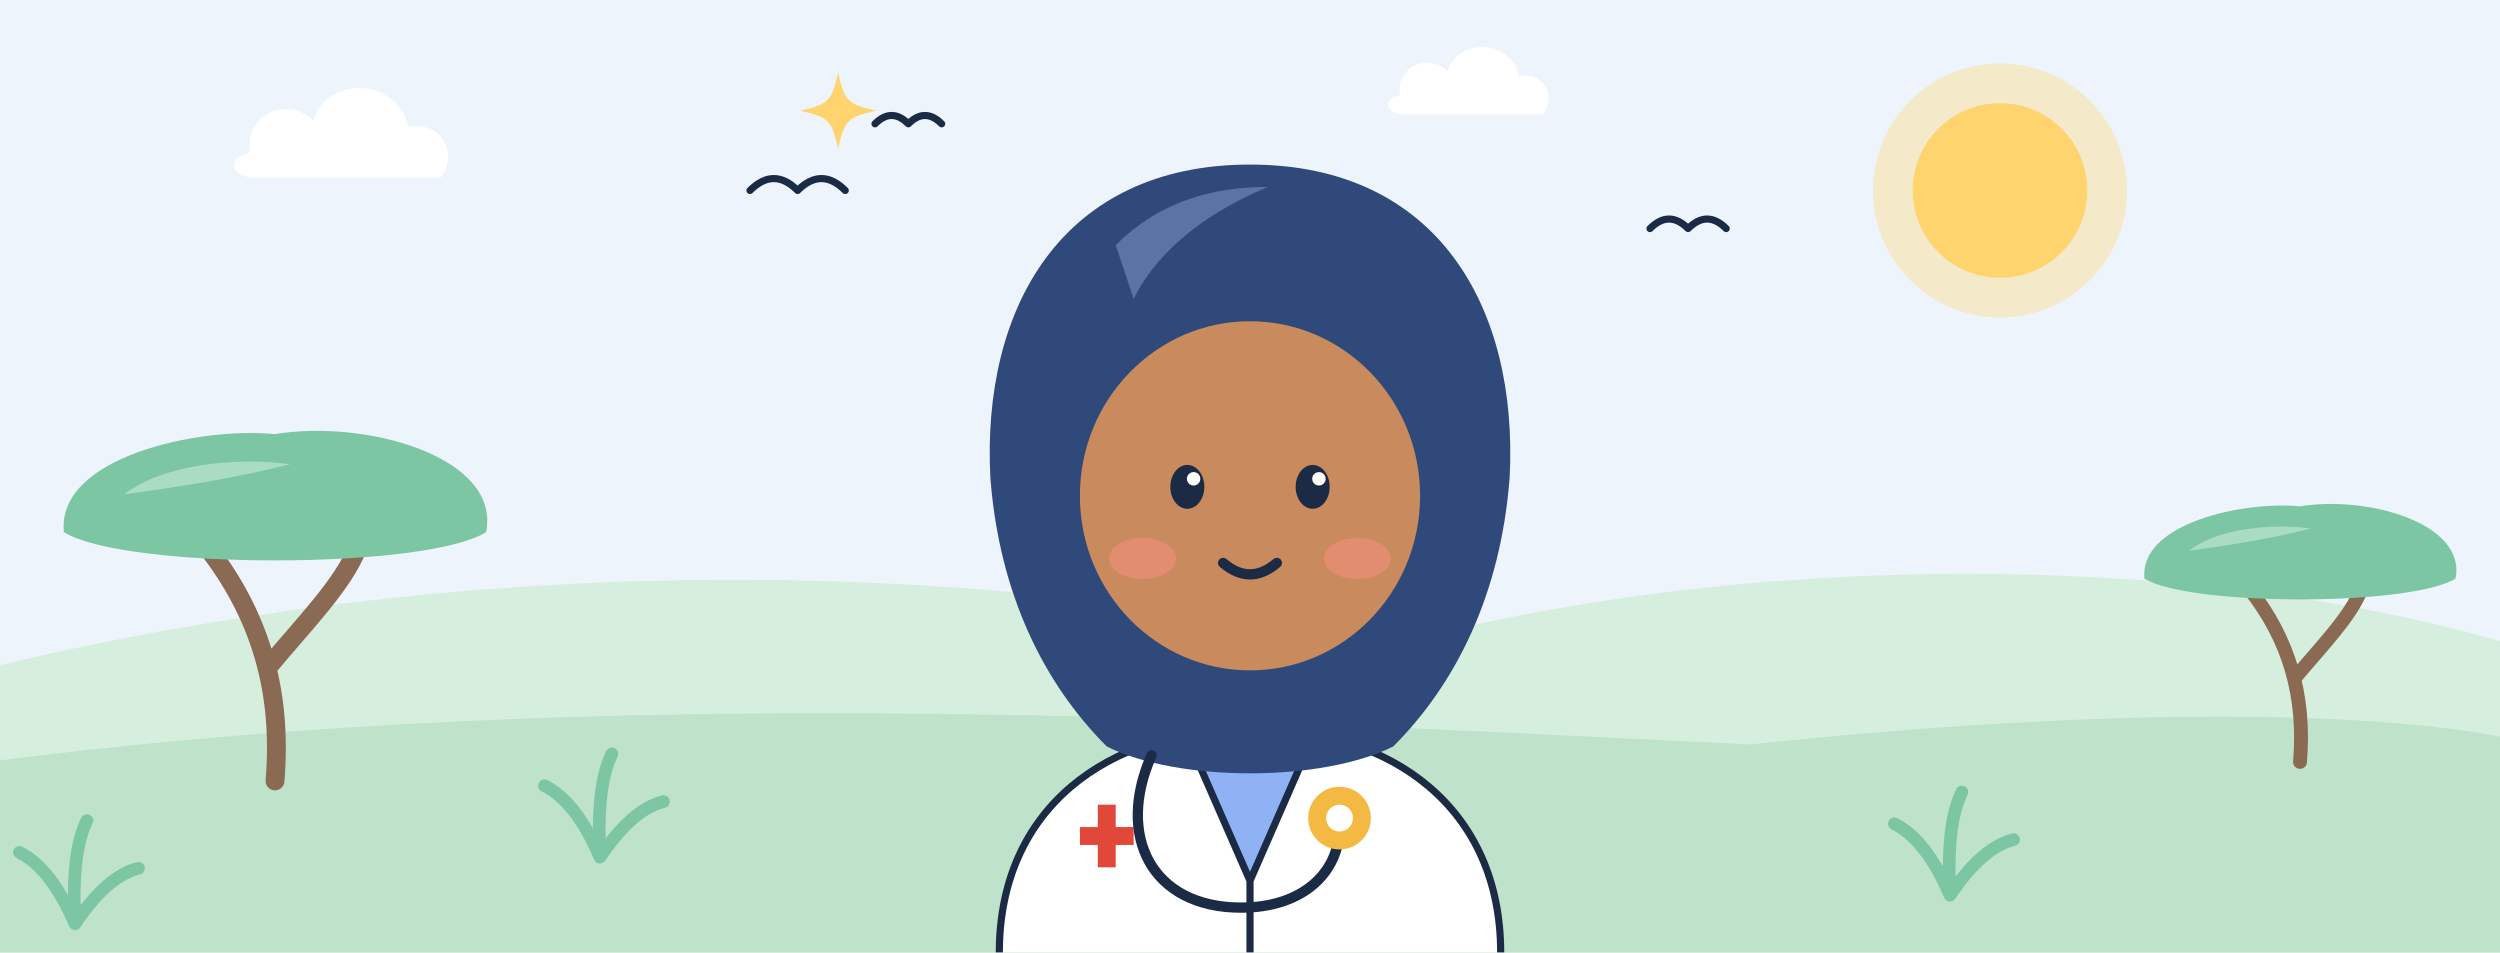
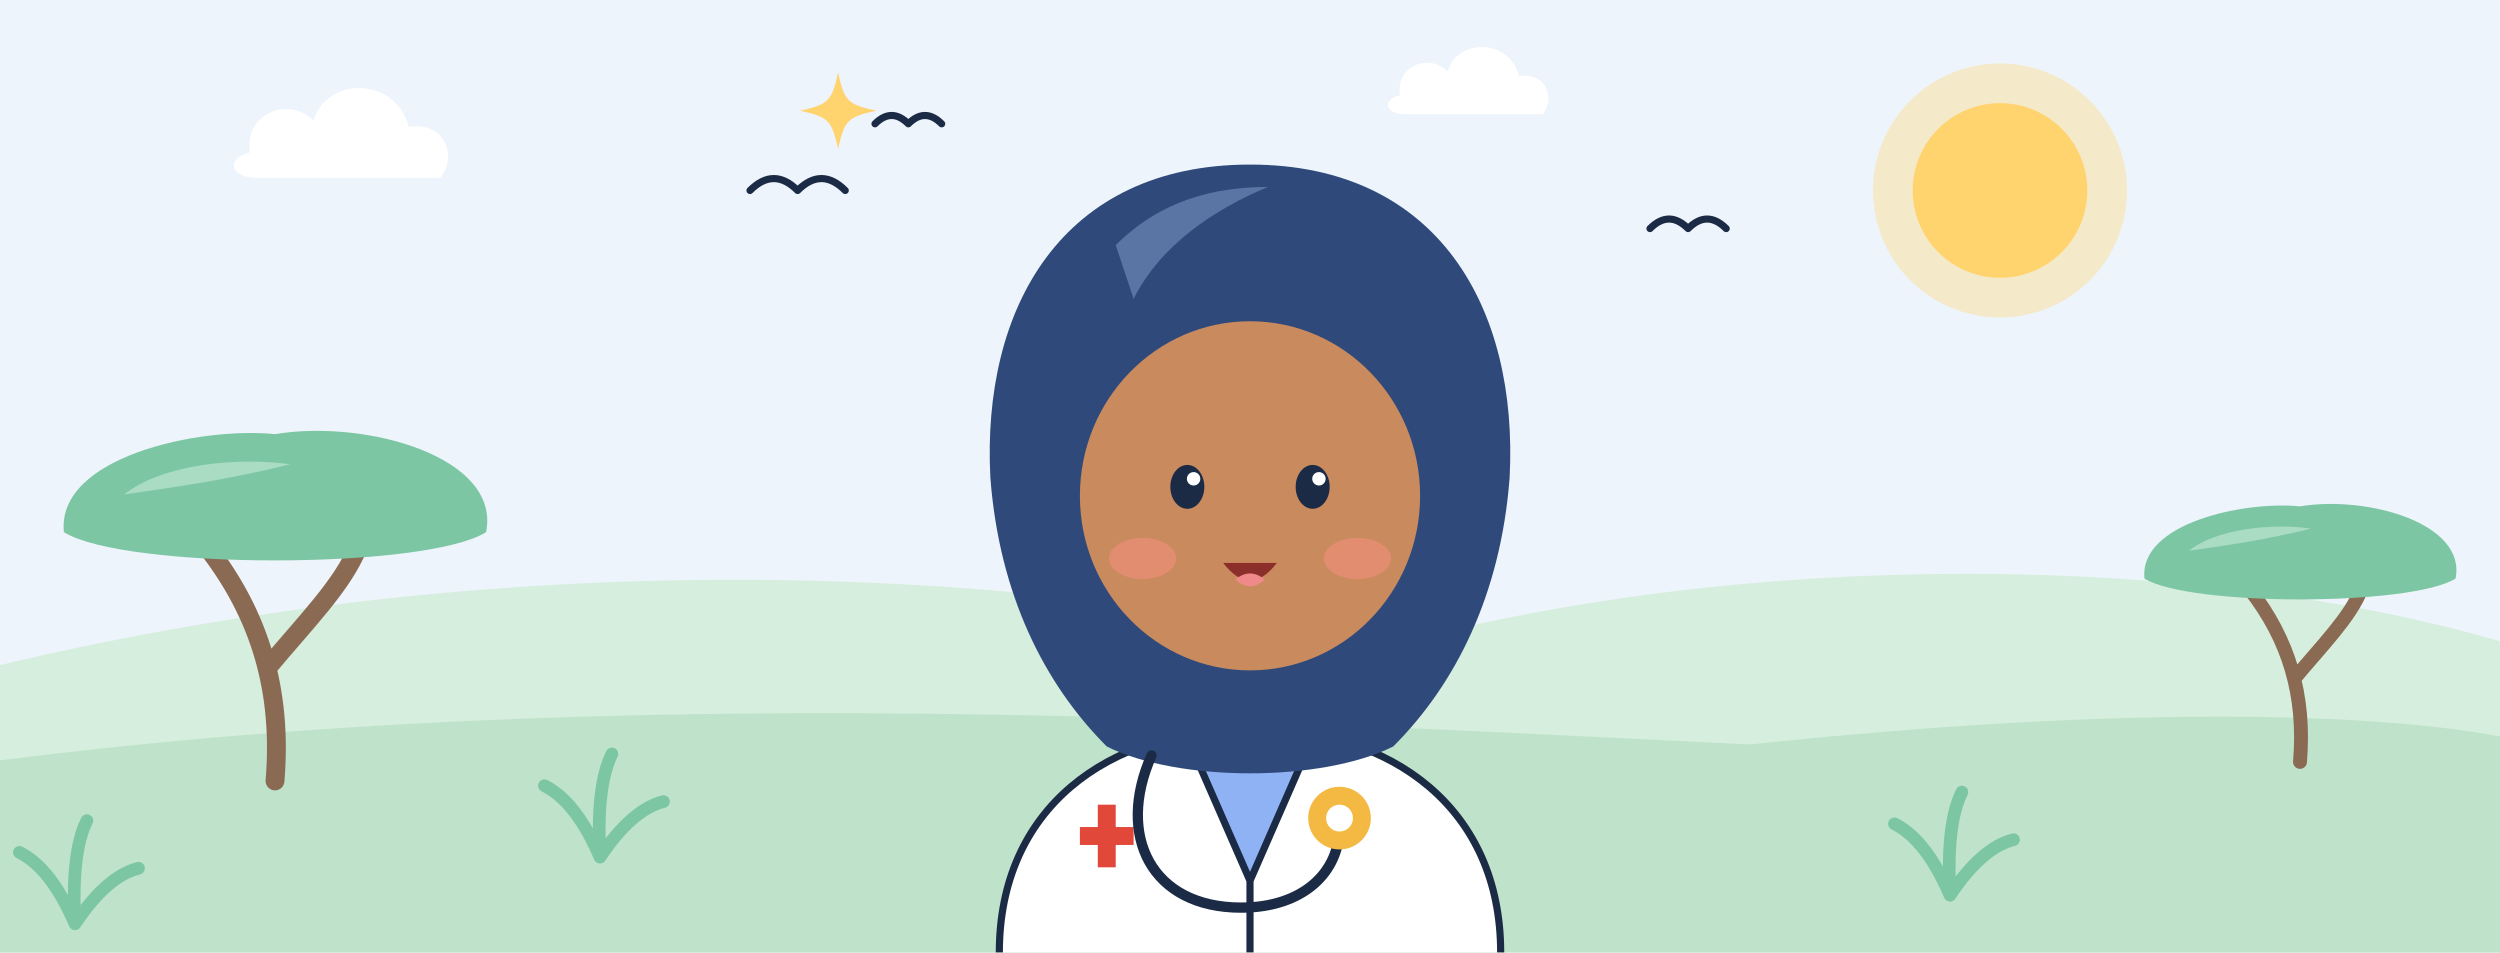
<svg xmlns="http://www.w3.org/2000/svg" viewBox="0 0 630 240" preserveAspectRatio="xMidYMid slice">
  <rect width="100%" height="100%" fill="#eef4fb" />
  <g transform="translate(504.0 48.0)">
    <circle r="32" opacity=".35" fill="#ffd36e" />
  </g>
  <g transform="translate(504.0 48.0)">
    <circle r="22" fill="#ffd36e" />
  </g>
  <g transform="translate(63.0 38.4)">
    <path transform="scale(0.8)" d="M0 0 C -2 -12 12 -18 20 -10 C 24 -24 46 -24 50 -8 C 60 -10 66 0 60 8 L 2 8 C -6 8 -8 2 0 0 Z" fill="#ffffff" />
  </g>
  <g transform="translate(352.8 24.0)">
    <path transform="scale(0.6)" d="M0 0 C -2 -12 12 -18 20 -10 C 24 -24 46 -24 50 -8 C 60 -10 66 0 60 8 L 2 8 C -6 8 -8 2 0 0 Z" fill="#ffffff" />
  </g>
  <g transform="translate(189.0 48.0)">
    <path d="M0 0 q6 -6 12 0 q6 -6 12 0" fill="none" stroke="#1c2b45" stroke-width="1.80" stroke-linecap="round" stroke-linejoin="round" />
  </g>
  <g transform="translate(220.5 31.2) scale(0.700)">
    <path d="M0 0 q6 -6 12 0 q6 -6 12 0" fill="none" stroke="#1c2b45" stroke-width="2.57" stroke-linecap="round" stroke-linejoin="round" />
  </g>
  <g transform="translate(415.8 57.6) scale(0.800)">
    <path d="M0 0 q6 -6 12 0 q6 -6 12 0" fill="none" stroke="#1c2b45" stroke-width="2.25" stroke-linecap="round" stroke-linejoin="round" />
  </g>
  <path d="M0 167.6 C 126.0 137.6 252.0 141.6 346.5 163.6 C 441.0 137.6 554.4 139.6 630.0 161.6 V 999 H 0 Z" fill="#d6eedd" />
  <path d="M0 191.6 C 157.5 171.6 315.0 181.6 441.0 187.6 C 535.5 177.6 598.5 179.6 630.0 185.6 V 999 H 0 Z" fill="#bfe3ca" />
  <g transform="translate(69.3 196.8) scale(0.95)">
    <path d="M0 0 C 2 -24 -4 -44 -18 -62 M-2 -30 C 8 -42 18 -52 22 -62" stroke="#8a6a52" stroke-width="5" stroke-linecap="round" fill="none" />
  </g>
  <g transform="translate(69.3 196.8) scale(0.95)">
    <path d="M-56 -66 C -58 -86 -20 -94 0 -92 C 24 -96 60 -86 56 -66 C 40 -56 -40 -56 -56 -66 Z" fill="#7cc6a4" />
  </g>
  <g transform="translate(69.3 196.8) scale(0.95)">
    <path d="M-40 -76 C -30 -84 -10 -86 4 -84 C -12 -80 -26 -78 -40 -76 Z" fill="#a9dcc3" />
  </g>
  <g transform="translate(579.6 192.0) scale(0.7)">
    <path d="M0 0 C 2 -24 -4 -44 -18 -62 M-2 -30 C 8 -42 18 -52 22 -62" stroke="#8a6a52" stroke-width="5" stroke-linecap="round" fill="none" />
  </g>
  <g transform="translate(579.6 192.0) scale(0.7)">
    <path d="M-56 -66 C -58 -86 -20 -94 0 -92 C 24 -96 60 -86 56 -66 C 40 -56 -40 -56 -56 -66 Z" fill="#7cc6a4" />
  </g>
  <g transform="translate(579.6 192.0) scale(0.7)">
    <path d="M-40 -76 C -30 -84 -10 -86 4 -84 C -12 -80 -26 -78 -40 -76 Z" fill="#a9dcc3" />
  </g>
  <g transform="translate(151.2 216.0)">
    <path d="M0 0 q-6 -14 -14 -18 M0 0 q-1 -18 3 -26 M0 0 q8 -12 16 -14" stroke="#7cc6a4" stroke-width="3.2" stroke-linecap="round" fill="none" />
  </g>
  <g transform="translate(491.4 225.6)">
    <path d="M0 0 q-6 -14 -14 -18 M0 0 q-1 -18 3 -26 M0 0 q8 -12 16 -14" stroke="#7cc6a4" stroke-width="3.2" stroke-linecap="round" fill="none" />
  </g>
  <g transform="translate(18.9 232.8)">
    <path d="M0 0 q-6 -14 -14 -18 M0 0 q-1 -18 3 -26 M0 0 q8 -12 16 -14" stroke="#7cc6a4" stroke-width="3.2" stroke-linecap="round" fill="none" />
  </g>
  <g transform="translate(202.2 14.4) scale(1.128)">
    <path d="M44 200 C 44 168 68 150 100 150 C 132 150 156 168 156 200 Z" fill="#ffffff" />
  </g>
  <g transform="translate(202.2 14.4) scale(1.128)">
    <path d="M86 152 L 100 184 L 114 152 Z" fill="#8fb2f5" />
  </g>
  <g transform="translate(202.2 14.4) scale(1.128)">
    <path d="M86 152 L 100 184 L 114 152 M100 184 V 200" fill="none" stroke="#1c2b45" stroke-width="1.60" stroke-linecap="round" stroke-linejoin="round" />
  </g>
  <g transform="translate(202.2 14.4) scale(1.128)">
    <path d="M44 200 C 44 168 68 150 100 150 C 132 150 156 168 156 200" fill="none" stroke="#1c2b45" stroke-width="1.60" stroke-linecap="round" stroke-linejoin="round" />
  </g>
  <g transform="translate(202.2 14.4) scale(1.128)">
    <path d="M62 172 h4 v-5 h4 v5 h4 v4 h-4 v5 h-4 v-5 h-4 Z" fill="#e2483a" />
  </g>
  <g transform="translate(202.2 14.4) scale(1.128)">
    <path d="M100 24 C 58 24 40 56 42 94 C 44 120 54 140 68 154 C 84 162 116 162 132 154 C 146 140 156 120 158 94 C 160 56 142 24 100 24 Z" fill="#2f4a7a" />
  </g>
  <g transform="translate(202.2 14.4) scale(1.128)">
    <path d="M70 42 C 80 32 92 29 104 29 C 92 34 80 42 74 54 Z" fill="#5a74a3" />
  </g>
  <g transform="translate(202.2 14.4) scale(1.128)">
    <ellipse cx="100" cy="98" rx="38" ry="39" fill="#c98a5e" />
  </g>
  <g transform="translate(202.2 14.4) scale(1.128)">
    <ellipse cx="86" cy="96" rx="3.8" ry="4.9" fill="#1c2b45" />
  </g>
  <g transform="translate(202.2 14.4) scale(1.128)">
    <circle cx="87.4" cy="94.2" r="1.5" fill="#fff" />
  </g>
  <g transform="translate(202.2 14.4) scale(1.128)">
    <ellipse cx="114" cy="96" rx="3.8" ry="4.9" fill="#1c2b45" />
  </g>
  <g transform="translate(202.2 14.4) scale(1.128)">
    <circle cx="115.4" cy="94.2" r="1.5" fill="#fff" />
  </g>
  <g transform="translate(202.2 14.4) scale(1.128)">
    <ellipse cx="76" cy="112" rx="7.5" ry="4.6" opacity=".55" fill="#f58f80" />
  </g>
  <g transform="translate(202.2 14.4) scale(1.128)">
    <ellipse cx="124" cy="112" rx="7.5" ry="4.6" opacity=".55" fill="#f58f80" />
  </g>
  <g transform="translate(202.2 14.4) scale(1.128)">
-     <path d="M94 113 q6 5.1 12 0" fill="none" stroke="#1c2b45" stroke-width="2.30" stroke-linecap="round" stroke-linejoin="round" />
+     <path d="M94 113 q6 7.8 12 0 Z" fill="#8c2f2a" />
+   </g>
+   <g transform="translate(202.2 14.4) scale(1.128)">
+     <path d="M96.7 116.7 q3.3 3.0 6.6 0 q-3.3 -2.7 -6.6 0 Z" fill="#f08a8a" />
  </g>
  <g transform="translate(202.2 14.4) scale(1.128)">
    <path d="M78 156 C 70 174 78 190 98 190 C 112 190 120 182 120 172" fill="none" stroke="#1c2b45" stroke-width="2.30" stroke-linecap="round" stroke-linejoin="round" />
  </g>
  <g transform="translate(202.2 14.4) scale(1.128)">
    <circle cx="120" cy="170" r="7" fill="#f4b942" />
  </g>
  <g transform="translate(202.2 14.4) scale(1.128)">
    <circle cx="120" cy="170" r="3" fill="#fff" />
  </g>
  <g transform="translate(211.2 27.9)">
    <path transform="scale(0.8)" d="M0 -12 C 2 -3 3 -2 12 0 C 3 2 2 3 0 12 C -2 3 -3 2 -12 0 C -3 -2 -2 -3 0 -12 Z" fill="#ffd36e" />
  </g>
</svg>
